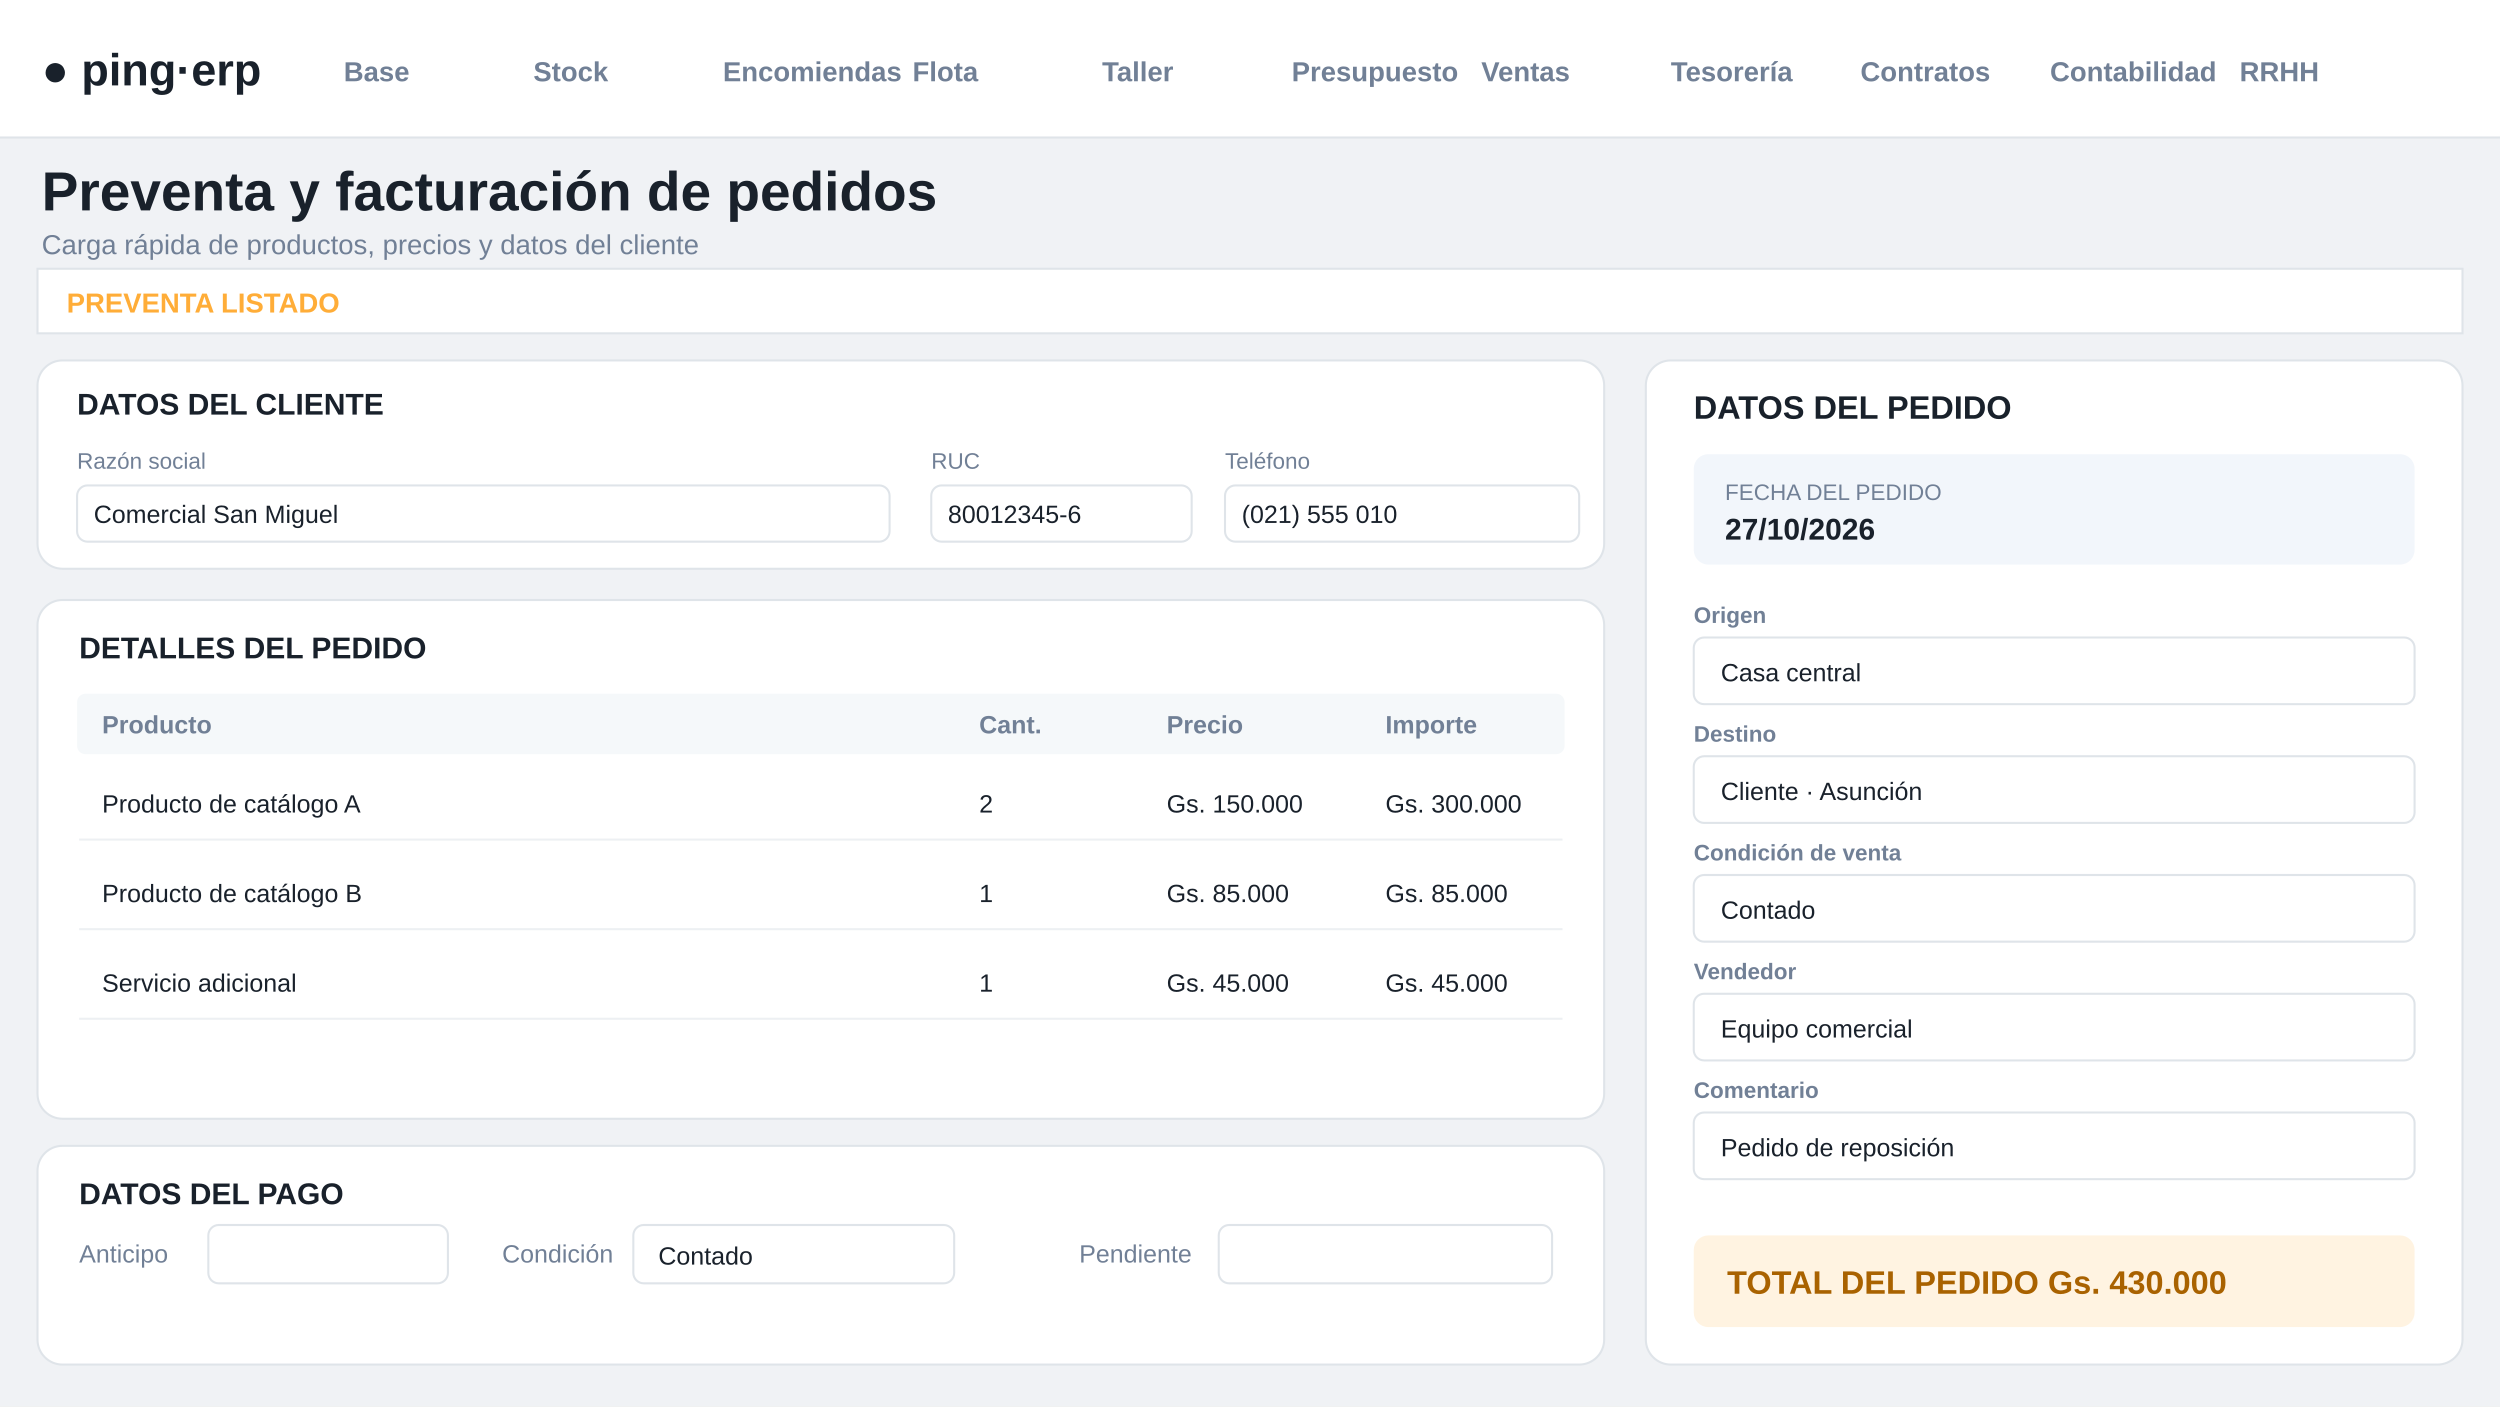
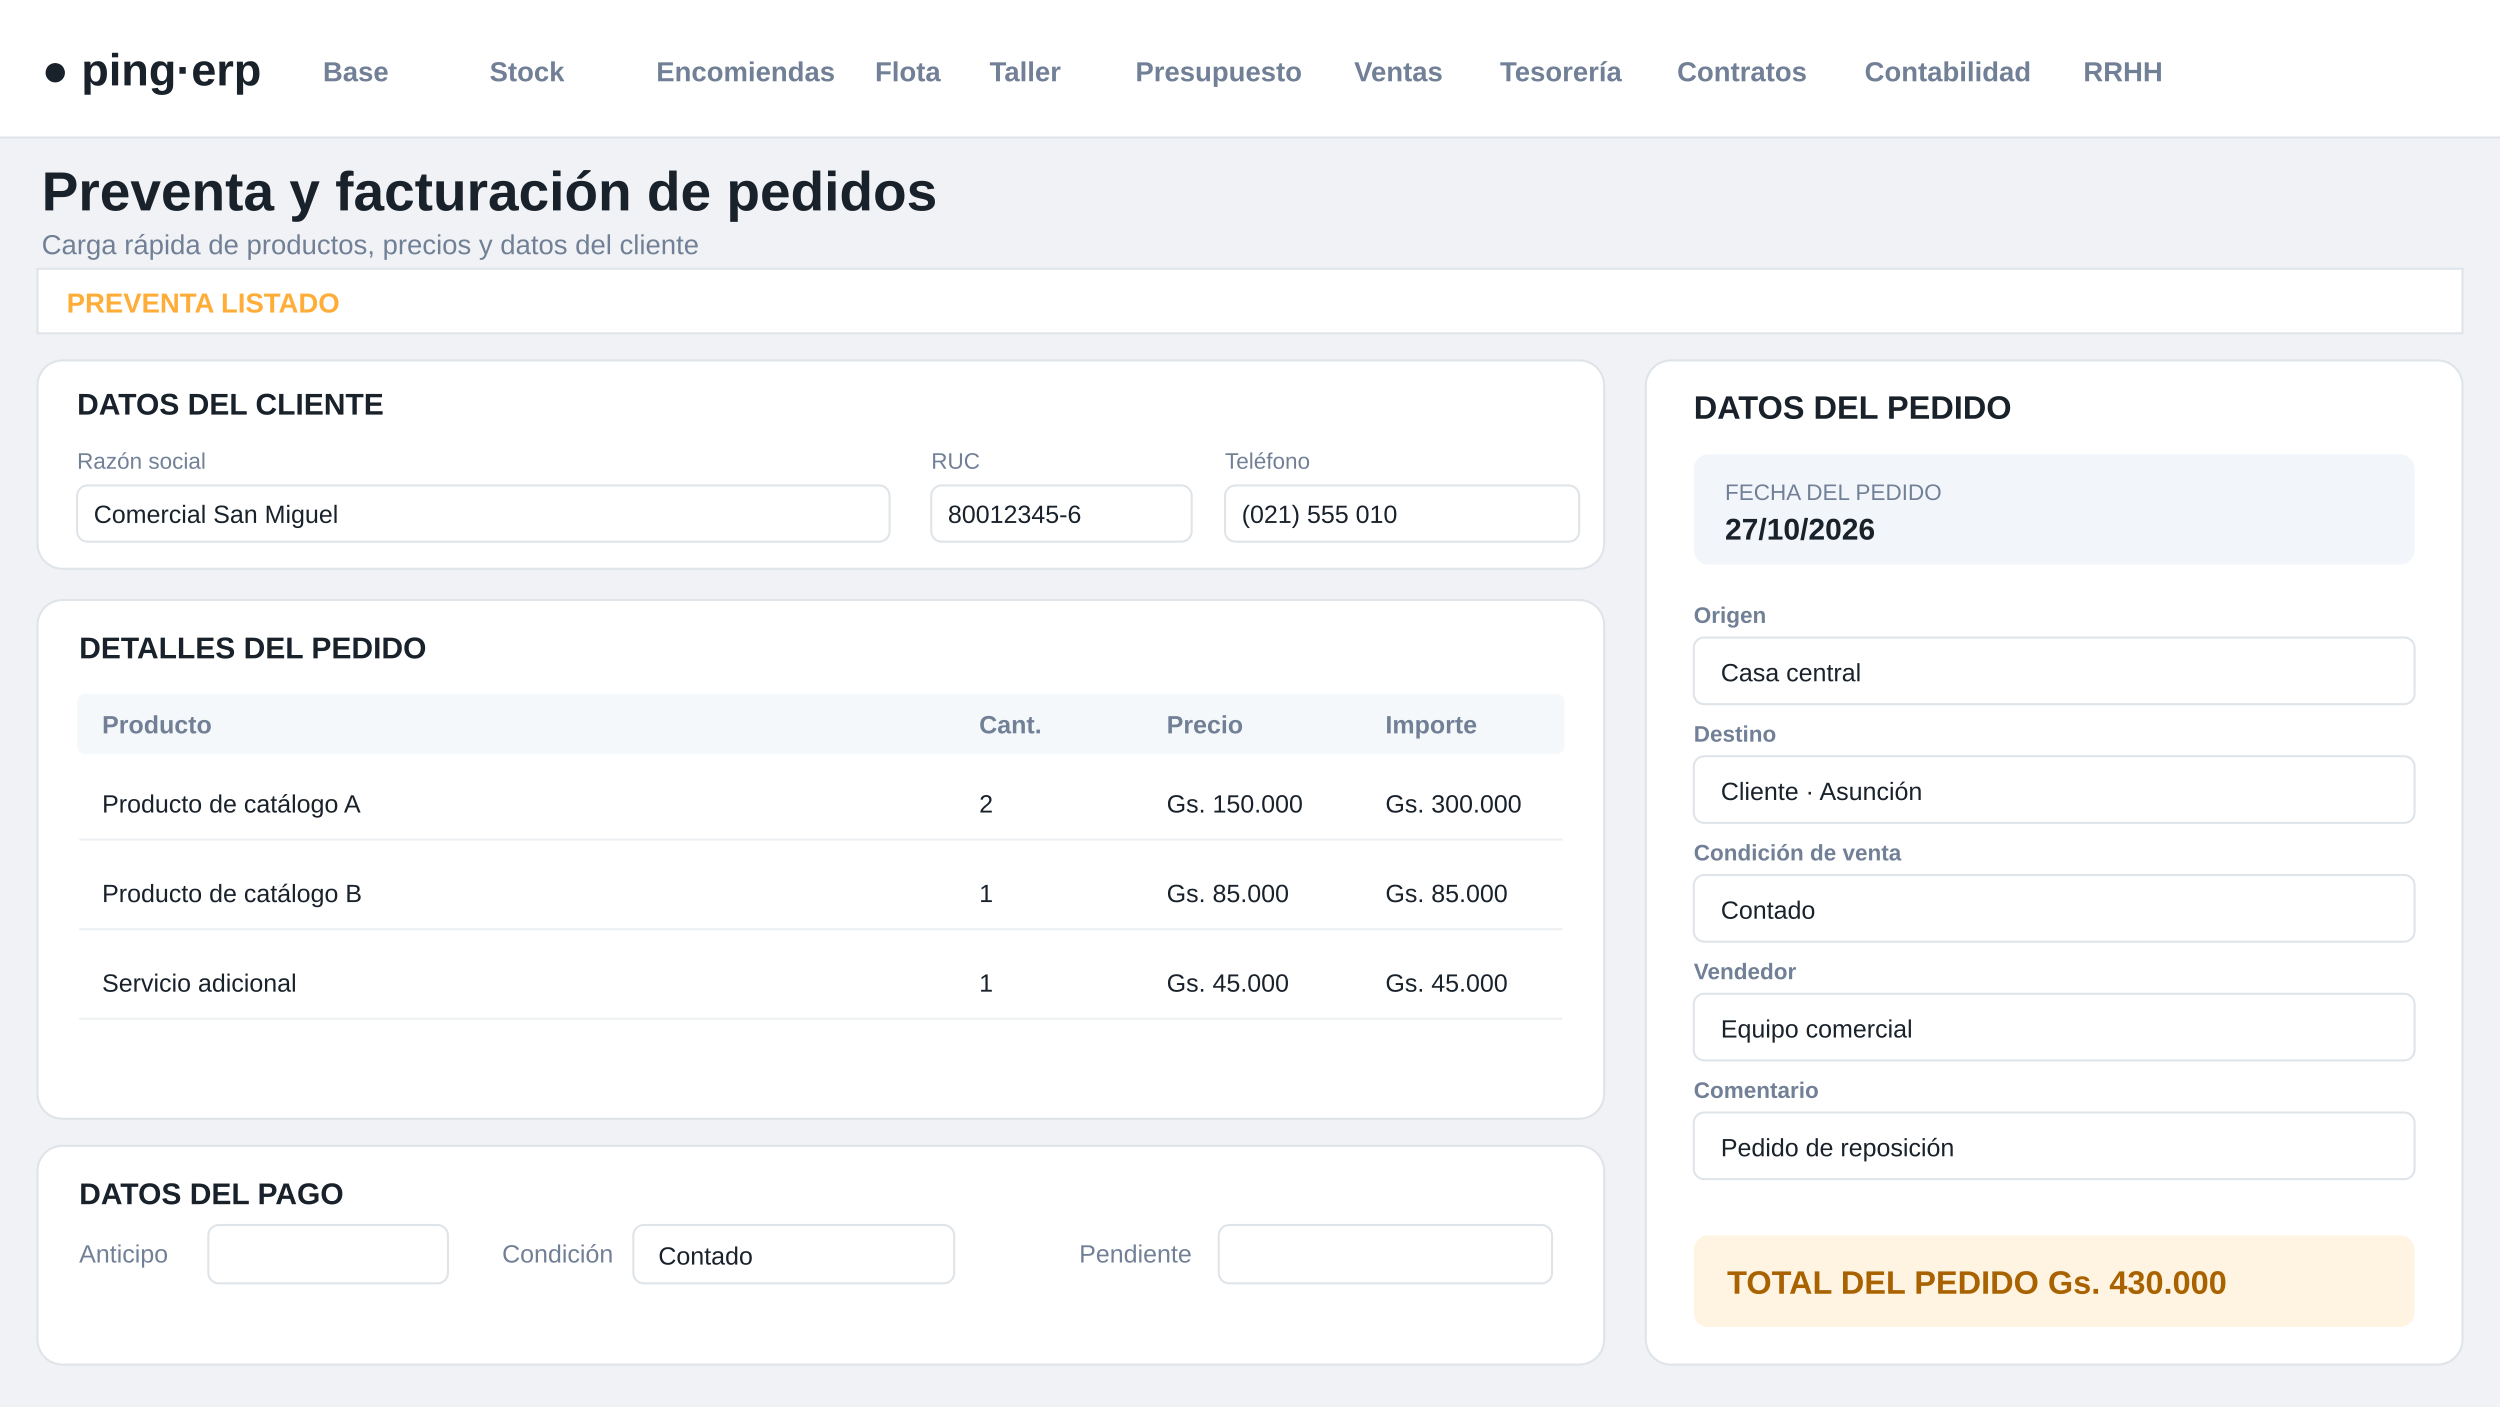
<svg xmlns="http://www.w3.org/2000/svg" viewBox="0 0 1200 675" role="img" aria-label="PingERP preventa y facturación de pedidos">
  <rect width="1200" height="675" fill="#f0f2f5" />
  <rect x="0" y="0" width="1200" height="66" rx="0" fill="#fff" stroke="none" stroke-width="1" />
  <text x="20" y="41" font-family="Arial,Helvetica,sans-serif" font-size="21.6" fill="#19212b" font-weight="700">● ping·erp</text>
-   <text x="165" y="39" font-family="Arial,Helvetica,sans-serif" font-size="13.2" fill="#718096" font-weight="600">Base</text>
-   <text x="256" y="39" font-family="Arial,Helvetica,sans-serif" font-size="13.2" fill="#718096" font-weight="600">Stock</text>
-   <text x="347" y="39" font-family="Arial,Helvetica,sans-serif" font-size="13.2" fill="#718096" font-weight="600">Encomiendas</text>
-   <text x="438" y="39" font-family="Arial,Helvetica,sans-serif" font-size="13.2" fill="#718096" font-weight="600">Flota</text>
-   <text x="529" y="39" font-family="Arial,Helvetica,sans-serif" font-size="13.2" fill="#718096" font-weight="600">Taller</text>
-   <text x="620" y="39" font-family="Arial,Helvetica,sans-serif" font-size="13.2" fill="#718096" font-weight="600">Presupuesto</text>
-   <text x="711" y="39" font-family="Arial,Helvetica,sans-serif" font-size="13.2" fill="#718096" font-weight="600">Ventas</text>
-   <text x="802" y="39" font-family="Arial,Helvetica,sans-serif" font-size="13.2" fill="#718096" font-weight="600">Tesorería</text>
-   <text x="893" y="39" font-family="Arial,Helvetica,sans-serif" font-size="13.2" fill="#718096" font-weight="600">Contratos</text>
-   <text x="984" y="39" font-family="Arial,Helvetica,sans-serif" font-size="13.2" fill="#718096" font-weight="600">Contabilidad</text>
-   <text x="1075" y="39" font-family="Arial,Helvetica,sans-serif" font-size="13.2" fill="#718096" font-weight="600">RRHH</text>
+   <text x="155" y="39" font-family="Arial,Helvetica,sans-serif" font-size="13.2" fill="#718096" font-weight="600">Base</text>
+   <text x="235" y="39" font-family="Arial,Helvetica,sans-serif" font-size="13.2" fill="#718096" font-weight="600">Stock</text>
+   <text x="315" y="39" font-family="Arial,Helvetica,sans-serif" font-size="13.2" fill="#718096" font-weight="600">Encomiendas</text>
+   <text x="420" y="39" font-family="Arial,Helvetica,sans-serif" font-size="13.2" fill="#718096" font-weight="600">Flota</text>
+   <text x="475" y="39" font-family="Arial,Helvetica,sans-serif" font-size="13.2" fill="#718096" font-weight="600">Taller</text>
+   <text x="545" y="39" font-family="Arial,Helvetica,sans-serif" font-size="13.2" fill="#718096" font-weight="600">Presupuesto</text>
+   <text x="650" y="39" font-family="Arial,Helvetica,sans-serif" font-size="13.2" fill="#718096" font-weight="600">Ventas</text>
+   <text x="720" y="39" font-family="Arial,Helvetica,sans-serif" font-size="13.2" fill="#718096" font-weight="600">Tesorería</text>
+   <text x="805" y="39" font-family="Arial,Helvetica,sans-serif" font-size="13.2" fill="#718096" font-weight="600">Contratos</text>
+   <text x="895" y="39" font-family="Arial,Helvetica,sans-serif" font-size="13.2" fill="#718096" font-weight="600">Contabilidad</text>
+   <text x="1000" y="39" font-family="Arial,Helvetica,sans-serif" font-size="13.2" fill="#718096" font-weight="600">RRHH</text>
  <path d="M0 66H1200" stroke="#dfe4e9" stroke-width="1" />
  <text x="20" y="101" font-family="Arial,Helvetica,sans-serif" font-size="26.4" fill="#19212b" font-weight="700">Preventa y facturación de pedidos</text>
  <text x="20" y="122" font-family="Arial,Helvetica,sans-serif" font-size="13.2" fill="#718096" font-weight="400">Carga rápida de productos, precios y datos del cliente</text>
  <rect x="18" y="129" width="1164" height="31" rx="0" fill="#fff" stroke="#dfe4e9" stroke-width="1" />
  <text x="32" y="150" font-family="Arial,Helvetica,sans-serif" font-size="13.2" fill="#ffad38" font-weight="700">PREVENTA       LISTADO</text>
  <rect x="18" y="173" width="752" height="100" rx="12" fill="#fff" stroke="#dfe4e9" stroke-width="1" />
  <text x="37" y="199" font-family="Arial,Helvetica,sans-serif" font-size="14.4" fill="#19212b" font-weight="700">DATOS DEL CLIENTE</text>
  <text x="37" y="225" font-family="Arial,Helvetica,sans-serif" font-size="10.8" fill="#718096" font-weight="400">Razón social</text>
  <rect x="37" y="233" width="390" height="27" rx="5" fill="#fff" stroke="#dfe4e9" stroke-width="1" />
  <text x="45" y="251" font-family="Arial,Helvetica,sans-serif" font-size="12" fill="#19212b" font-weight="400">Comercial San Miguel</text>
  <text x="447" y="225" font-family="Arial,Helvetica,sans-serif" font-size="10.8" fill="#718096" font-weight="400">RUC</text>
  <rect x="447" y="233" width="125" height="27" rx="5" fill="#fff" stroke="#dfe4e9" stroke-width="1" />
  <text x="455" y="251" font-family="Arial,Helvetica,sans-serif" font-size="12" fill="#19212b" font-weight="400">80012345-6</text>
  <text x="588" y="225" font-family="Arial,Helvetica,sans-serif" font-size="10.8" fill="#718096" font-weight="400">Teléfono</text>
  <rect x="588" y="233" width="170" height="27" rx="5" fill="#fff" stroke="#dfe4e9" stroke-width="1" />
  <text x="596" y="251" font-family="Arial,Helvetica,sans-serif" font-size="12" fill="#19212b" font-weight="400">(021) 555 010</text>
  <rect x="18" y="288" width="752" height="249" rx="12" fill="#fff" stroke="#dfe4e9" stroke-width="1" />
  <text x="38" y="316" font-family="Arial,Helvetica,sans-serif" font-size="14.4" fill="#19212b" font-weight="700">DETALLES DEL PEDIDO</text>
  <rect x="37" y="333" width="714" height="29" rx="4" fill="#f5f8fa" stroke="none" stroke-width="1" />
  <text x="49" y="352" font-family="Arial,Helvetica,sans-serif" font-size="12" fill="#718096" font-weight="700">Producto</text>
  <text x="470" y="352" font-family="Arial,Helvetica,sans-serif" font-size="12" fill="#718096" font-weight="700">Cant.</text>
  <text x="560" y="352" font-family="Arial,Helvetica,sans-serif" font-size="12" fill="#718096" font-weight="700">Precio</text>
  <text x="665" y="352" font-family="Arial,Helvetica,sans-serif" font-size="12" fill="#718096" font-weight="700">Importe</text>
  <text x="49" y="390" font-family="Arial,Helvetica,sans-serif" font-size="12" fill="#19212b" font-weight="400">Producto de catálogo A</text>
  <text x="470" y="390" font-family="Arial,Helvetica,sans-serif" font-size="12" fill="#19212b" font-weight="400">2</text>
  <text x="560" y="390" font-family="Arial,Helvetica,sans-serif" font-size="12" fill="#19212b" font-weight="400">Gs. 150.000</text>
  <text x="665" y="390" font-family="Arial,Helvetica,sans-serif" font-size="12" fill="#19212b" font-weight="400">Gs. 300.000</text>
  <path d="M38 403H750" stroke="#edf0f3" stroke-width="1" />
  <text x="49" y="433" font-family="Arial,Helvetica,sans-serif" font-size="12" fill="#19212b" font-weight="400">Producto de catálogo B</text>
  <text x="470" y="433" font-family="Arial,Helvetica,sans-serif" font-size="12" fill="#19212b" font-weight="400">1</text>
  <text x="560" y="433" font-family="Arial,Helvetica,sans-serif" font-size="12" fill="#19212b" font-weight="400">Gs. 85.000</text>
  <text x="665" y="433" font-family="Arial,Helvetica,sans-serif" font-size="12" fill="#19212b" font-weight="400">Gs. 85.000</text>
  <path d="M38 446H750" stroke="#edf0f3" stroke-width="1" />
  <text x="49" y="476" font-family="Arial,Helvetica,sans-serif" font-size="12" fill="#19212b" font-weight="400">Servicio adicional</text>
  <text x="470" y="476" font-family="Arial,Helvetica,sans-serif" font-size="12" fill="#19212b" font-weight="400">1</text>
  <text x="560" y="476" font-family="Arial,Helvetica,sans-serif" font-size="12" fill="#19212b" font-weight="400">Gs. 45.000</text>
  <text x="665" y="476" font-family="Arial,Helvetica,sans-serif" font-size="12" fill="#19212b" font-weight="400">Gs. 45.000</text>
  <path d="M38 489H750" stroke="#edf0f3" stroke-width="1" />
  <rect x="18" y="550" width="752" height="105" rx="12" fill="#fff" stroke="#dfe4e9" stroke-width="1" />
  <text x="38" y="578" font-family="Arial,Helvetica,sans-serif" font-size="14.4" fill="#19212b" font-weight="700">DATOS DEL PAGO</text>
  <text x="38" y="606" font-family="Arial,Helvetica,sans-serif" font-size="12" fill="#718096" font-weight="400">Anticipo</text>
  <rect x="100" y="588" width="115" height="28" rx="5" fill="#fff" stroke="#dfe4e9" stroke-width="1" />
  <text x="241" y="606" font-family="Arial,Helvetica,sans-serif" font-size="12" fill="#718096" font-weight="400">Condición</text>
  <rect x="304" y="588" width="154" height="28" rx="5" fill="#fff" stroke="#dfe4e9" stroke-width="1" />
  <text x="316" y="607" font-family="Arial,Helvetica,sans-serif" font-size="12" fill="#19212b" font-weight="400">Contado</text>
  <text x="518" y="606" font-family="Arial,Helvetica,sans-serif" font-size="12" fill="#718096" font-weight="400">Pendiente</text>
  <rect x="585" y="588" width="160" height="28" rx="5" fill="#fff" stroke="#dfe4e9" stroke-width="1" />
  <rect x="790" y="173" width="392" height="482" rx="12" fill="#fff" stroke="#dfe4e9" stroke-width="1" />
  <text x="813" y="201" font-family="Arial,Helvetica,sans-serif" font-size="15.6" fill="#19212b" font-weight="700">DATOS DEL PEDIDO</text>
  <rect x="813" y="218" width="346" height="53" rx="7" fill="#f2f6fb" stroke="none" stroke-width="1" />
  <text x="828" y="240" font-family="Arial,Helvetica,sans-serif" font-size="10.8" fill="#718096" font-weight="400">FECHA DEL PEDIDO</text>
  <text x="828" y="259" font-family="Arial,Helvetica,sans-serif" font-size="14.4" fill="#19212b" font-weight="700">27/10/2026</text>
  <text x="813" y="299" font-family="Arial,Helvetica,sans-serif" font-size="10.8" fill="#718096" font-weight="700">Origen</text>
  <rect x="813" y="306" width="346" height="32" rx="5" fill="#fff" stroke="#dfe4e9" stroke-width="1" />
  <text x="826" y="327" font-family="Arial,Helvetica,sans-serif" font-size="12" fill="#19212b" font-weight="400">Casa central</text>
  <text x="813" y="356" font-family="Arial,Helvetica,sans-serif" font-size="10.8" fill="#718096" font-weight="700">Destino</text>
  <rect x="813" y="363" width="346" height="32" rx="5" fill="#fff" stroke="#dfe4e9" stroke-width="1" />
  <text x="826" y="384" font-family="Arial,Helvetica,sans-serif" font-size="12" fill="#19212b" font-weight="400">Cliente · Asunción</text>
  <text x="813" y="413" font-family="Arial,Helvetica,sans-serif" font-size="10.8" fill="#718096" font-weight="700">Condición de venta</text>
  <rect x="813" y="420" width="346" height="32" rx="5" fill="#fff" stroke="#dfe4e9" stroke-width="1" />
  <text x="826" y="441" font-family="Arial,Helvetica,sans-serif" font-size="12" fill="#19212b" font-weight="400">Contado</text>
  <text x="813" y="470" font-family="Arial,Helvetica,sans-serif" font-size="10.8" fill="#718096" font-weight="700">Vendedor</text>
  <rect x="813" y="477" width="346" height="32" rx="5" fill="#fff" stroke="#dfe4e9" stroke-width="1" />
  <text x="826" y="498" font-family="Arial,Helvetica,sans-serif" font-size="12" fill="#19212b" font-weight="400">Equipo comercial</text>
  <text x="813" y="527" font-family="Arial,Helvetica,sans-serif" font-size="10.8" fill="#718096" font-weight="700">Comentario</text>
  <rect x="813" y="534" width="346" height="32" rx="5" fill="#fff" stroke="#dfe4e9" stroke-width="1" />
  <text x="826" y="555" font-family="Arial,Helvetica,sans-serif" font-size="12" fill="#19212b" font-weight="400">Pedido de reposición</text>
  <rect x="813" y="593" width="346" height="44" rx="7" fill="#fff3e1" stroke="none" stroke-width="1" />
  <text x="829" y="621" font-family="Arial,Helvetica,sans-serif" font-size="15.6" fill="#a96200" font-weight="700">TOTAL DEL PEDIDO      Gs. 430.000</text>
</svg>
